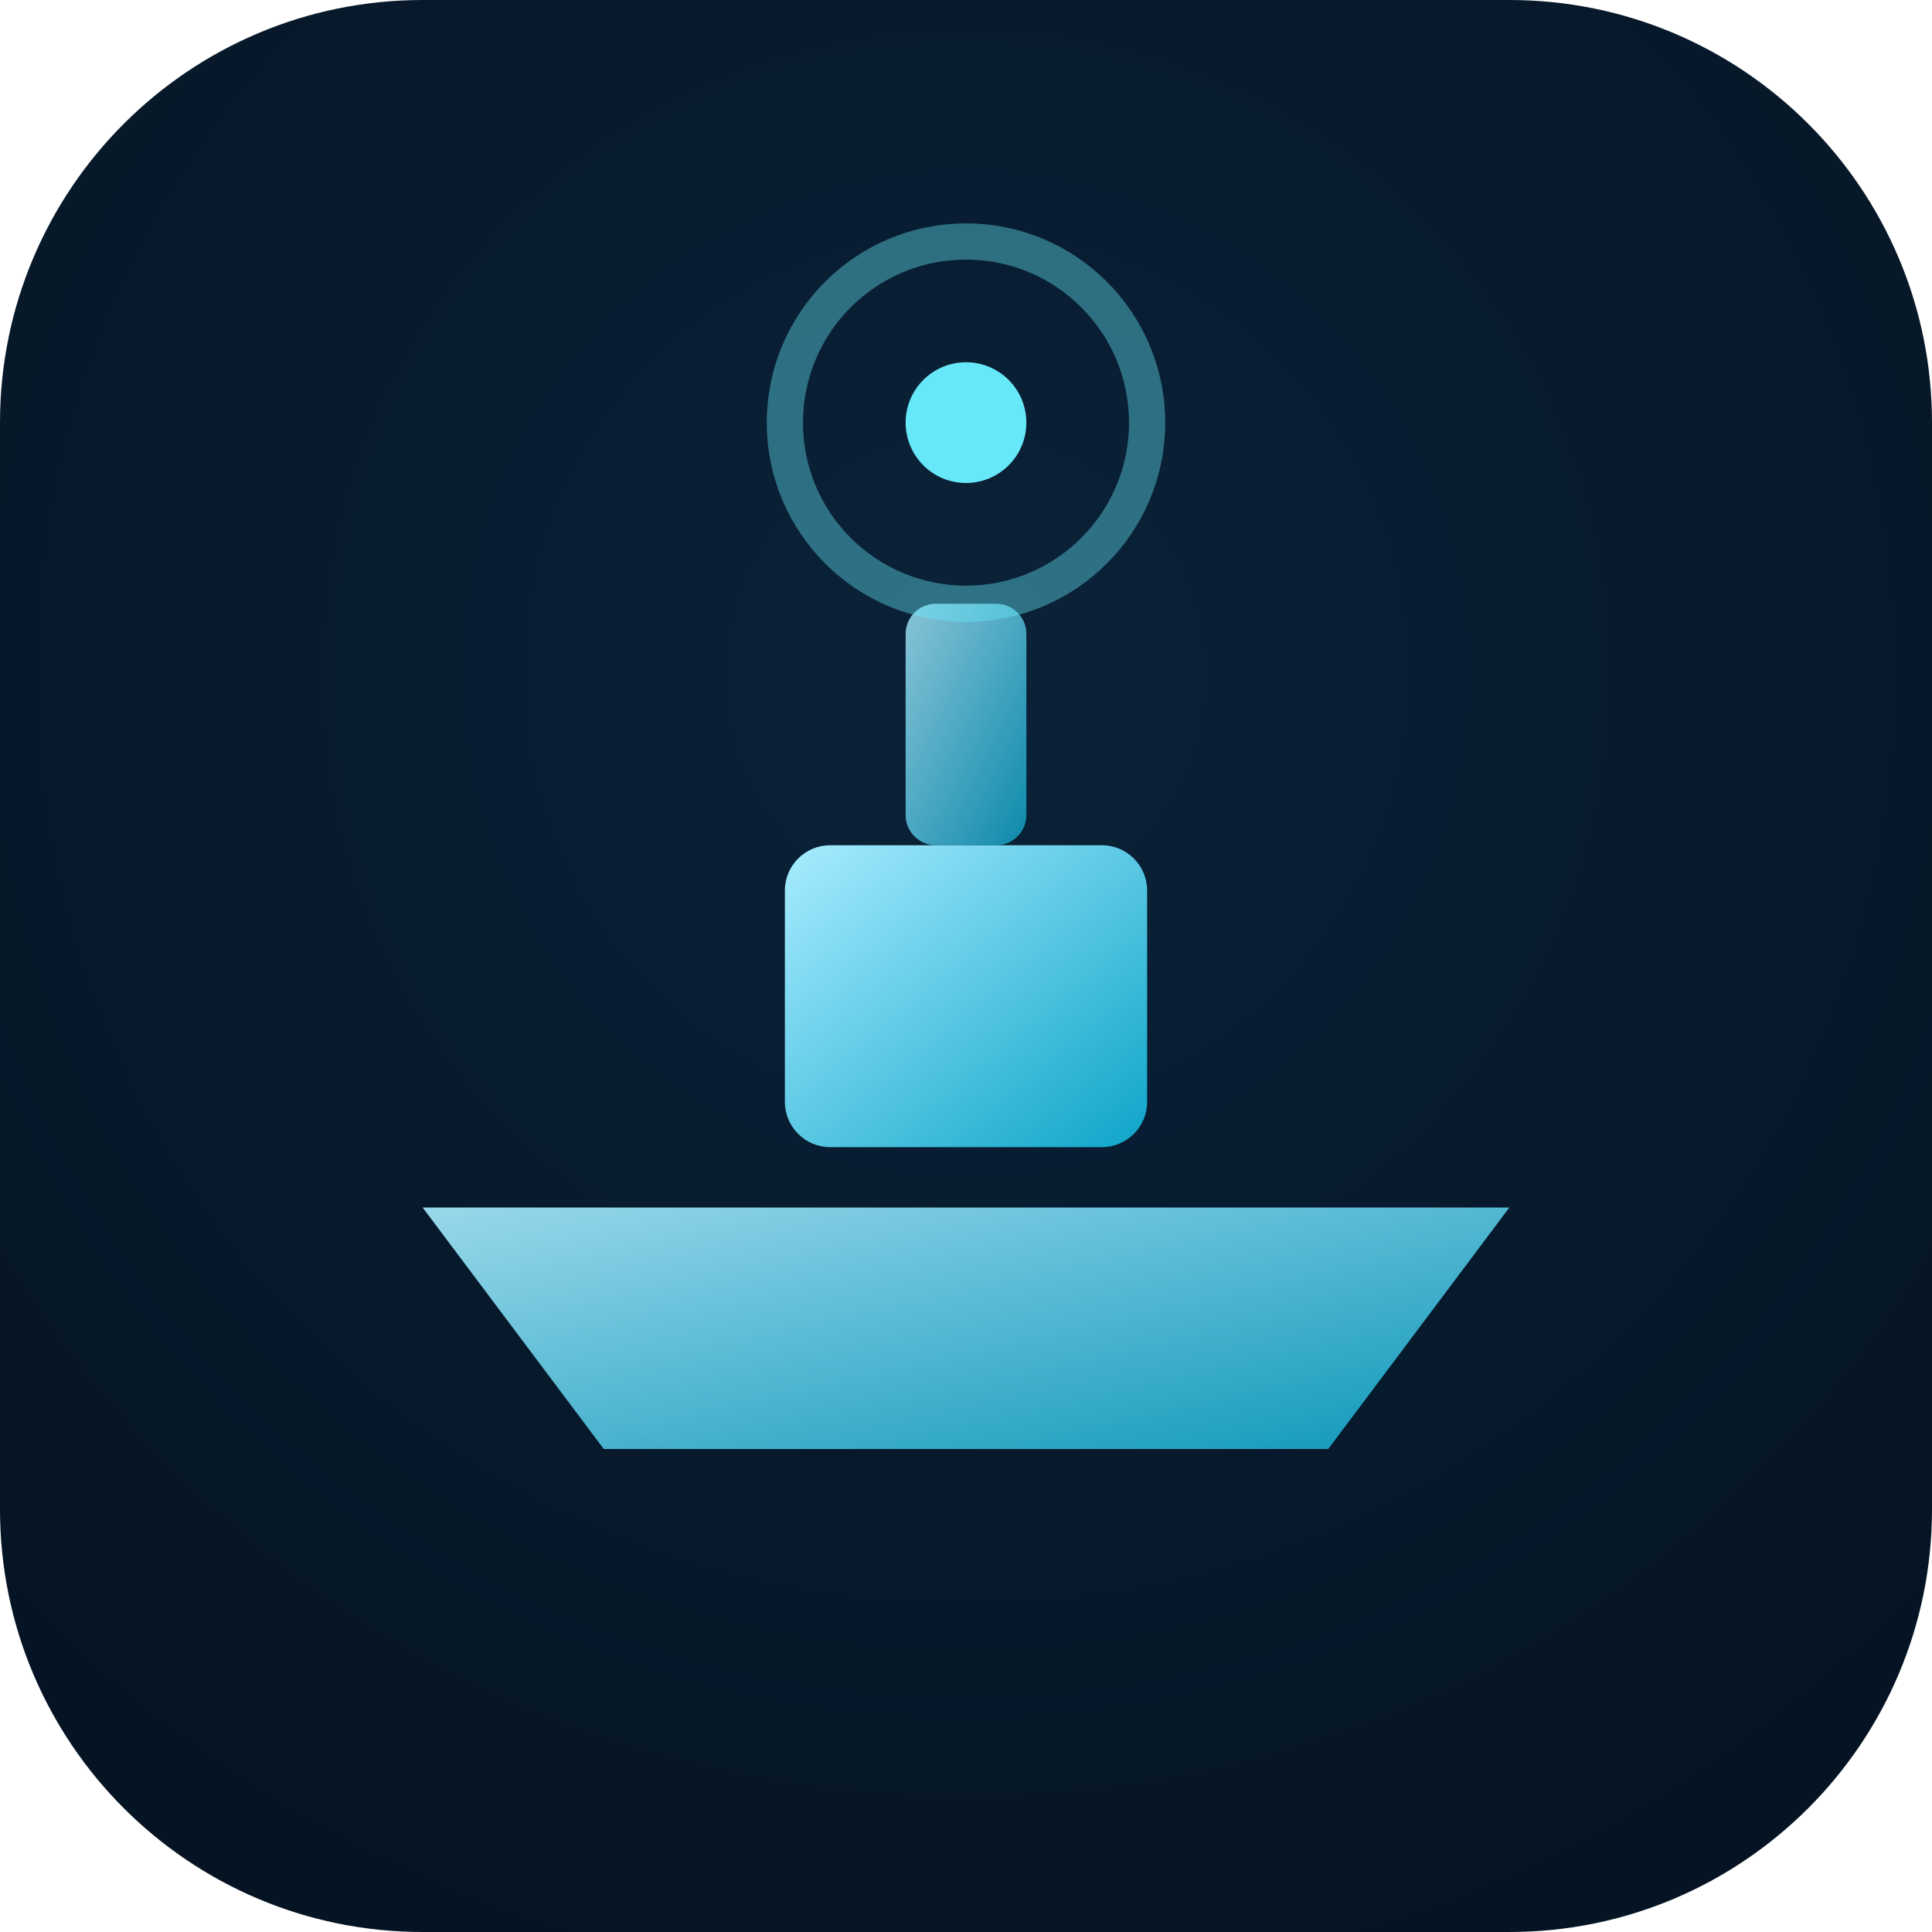
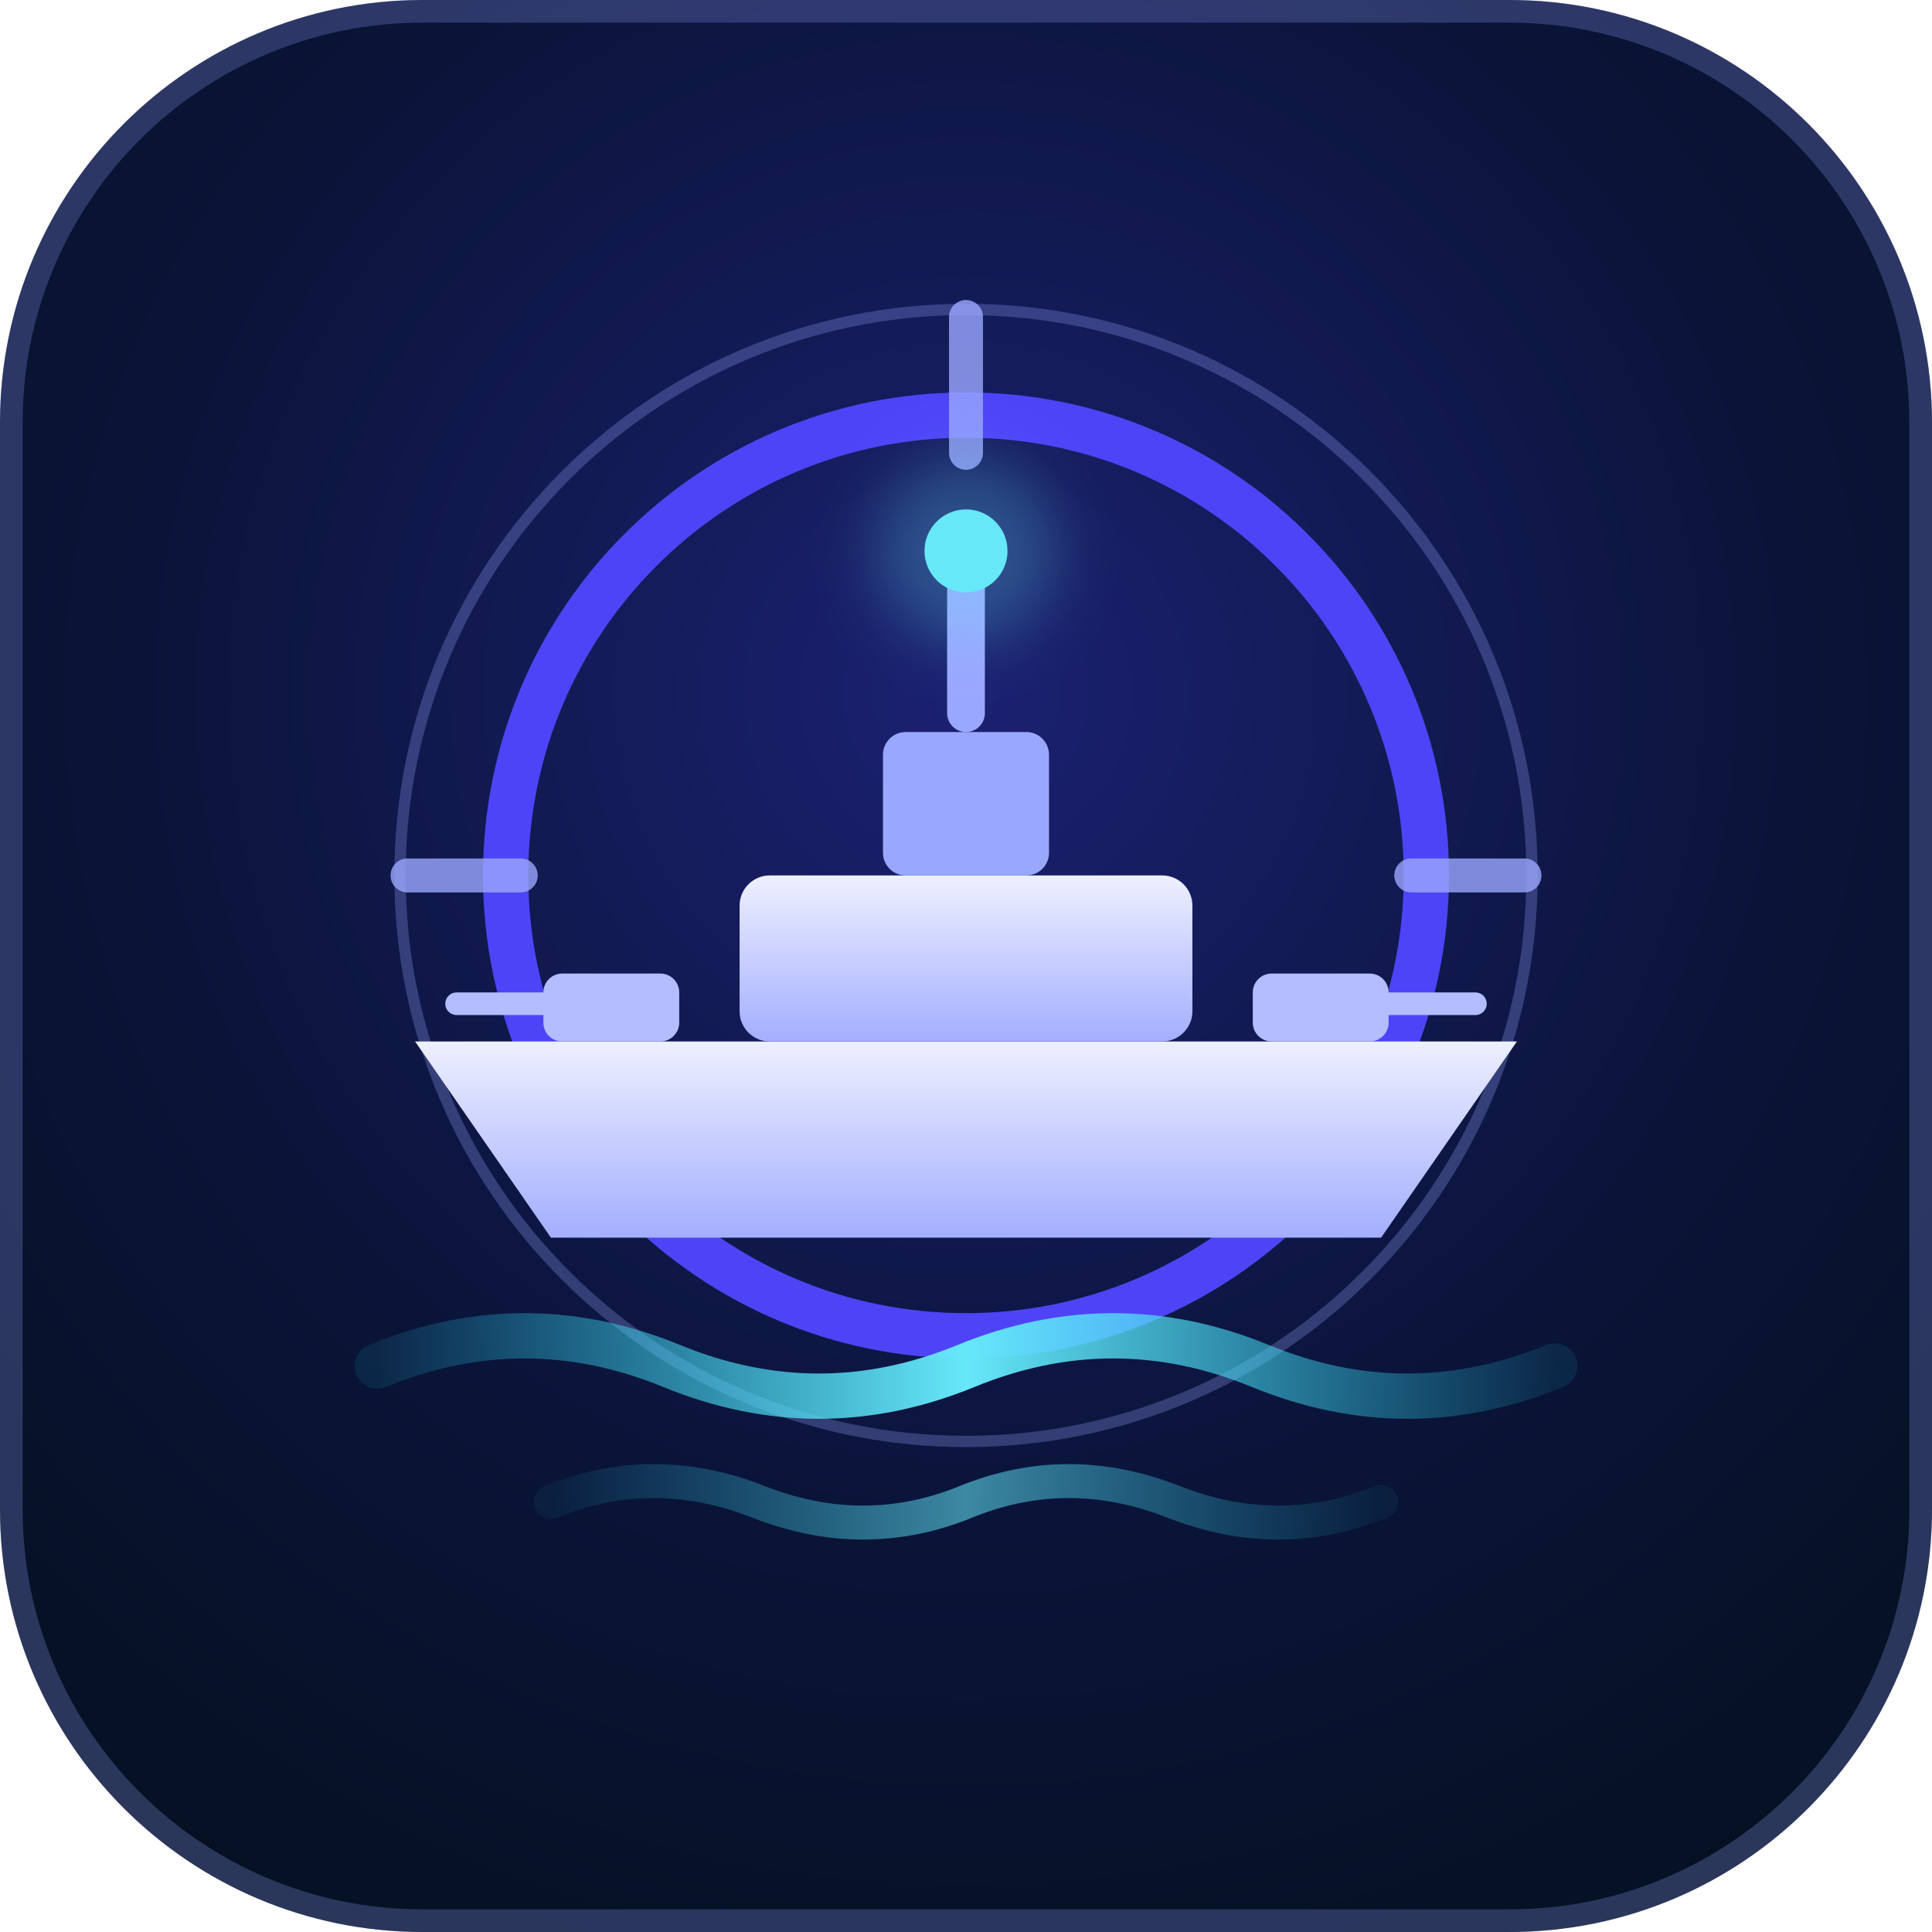
- <svg xmlns="http://www.w3.org/2000/svg" viewBox="0 0 64 64">
+ <svg xmlns="http://www.w3.org/2000/svg" viewBox="0 0 512 512">
  <defs>
-     <linearGradient id="g" x1="0" y1="0" x2="1" y2="1">
-       <stop offset="0" stop-color="#a8ecff" />
-       <stop offset="1" stop-color="#0ea5c9" />
-     </linearGradient>
-     <radialGradient id="bg" cx="0.5" cy="0.35" r="0.9">
-       <stop offset="0" stop-color="#0a2238" />
+     <radialGradient id="bg" cx="50%" cy="36%" r="78%">
+       <stop offset="0" stop-color="#1b2172" />
+       <stop offset="0.55" stop-color="#0a1438" />
      <stop offset="1" stop-color="#04101e" />
    </radialGradient>
+     <linearGradient id="hull" x1="0" y1="0" x2="0" y2="1">
+       <stop offset="0" stop-color="#eef0ff" />
+       <stop offset="1" stop-color="#a3aeff" />
+     </linearGradient>
+     <linearGradient id="sea" x1="0" x2="1">
+       <stop offset="0" stop-color="#22d3ee" stop-opacity="0.1" />
+       <stop offset="0.5" stop-color="#67e8f9" />
+       <stop offset="1" stop-color="#22d3ee" stop-opacity="0.1" />
+     </linearGradient>
+     <filter id="glow" x="-1" y="-1" width="3" height="3">
+       <feGaussianBlur stdDeviation="8" />
+     </filter>
  </defs>
-   <rect width="64" height="64" rx="14" fill="url(#bg)" />
-   <path d="M14 40 L50 40 L44 48 L20 48 Z" fill="url(#g)" opacity="0.9" />
-   <rect x="26" y="28" width="12" height="10" rx="1.5" fill="url(#g)" />
-   <rect x="30" y="20" width="4" height="8" rx="1" fill="url(#g)" opacity="0.8" />
-   <circle cx="32" cy="14" r="2" fill="#67e8f9" />
-   <circle cx="32" cy="14" r="6" fill="none" stroke="#67e8f9" stroke-width="1.2" opacity="0.4" />
+   <rect width="512" height="512" rx="112" fill="url(#bg)" />
+   <rect x="3" y="3" width="506" height="506" rx="109" fill="none" stroke="#9aa7ff" stroke-opacity="0.25" stroke-width="6" />
+   <g fill="none" stroke="#5146ff" stroke-width="12" opacity="0.95">
+     <circle cx="256" cy="232" r="122" />
+   </g>
+   <circle cx="256" cy="232" r="150" fill="none" stroke="#9aa7ff" stroke-width="3" opacity="0.28" />
+   <g stroke="#9aa7ff" stroke-width="9" stroke-linecap="round" opacity="0.8">
+     <line x1="256" y1="84" x2="256" y2="120" />
+     <line x1="108" y1="232" x2="138" y2="232" />
+     <line x1="374" y1="232" x2="404" y2="232" />
+   </g>
+   <path d="M110 276h292l-36 52H146z" fill="url(#hull)" />
+   <rect x="196" y="232" width="120" height="44" rx="8" fill="url(#hull)" />
+   <rect x="234" y="194" width="44" height="38" rx="6" fill="#9aa7ff" />
+   <rect x="251" y="150" width="10" height="44" rx="5" fill="#9aa7ff" />
+   <rect x="144" y="258" width="36" height="18" rx="5" fill="#b4bdff" />
+   <rect x="118" y="263" width="30" height="6" rx="3" fill="#b4bdff" />
+   <rect x="332" y="258" width="36" height="18" rx="5" fill="#b4bdff" />
+   <rect x="364" y="263" width="30" height="6" rx="3" fill="#b4bdff" />
+   <circle cx="256" cy="146" r="24" fill="#67e8f9" opacity="0.25" filter="url(#glow)" />
+   <circle cx="256" cy="146" r="11" fill="#67e8f9" />
+   <path d="M100 362q39-16 78 0t78 0 78 0 78 0" fill="none" stroke="url(#sea)" stroke-width="12" stroke-linecap="round" />
+   <path d="M146 398q27-11 55 0t55 0 55 0 55 0" fill="none" stroke="url(#sea)" stroke-width="9" stroke-linecap="round" opacity="0.55" />
</svg>
